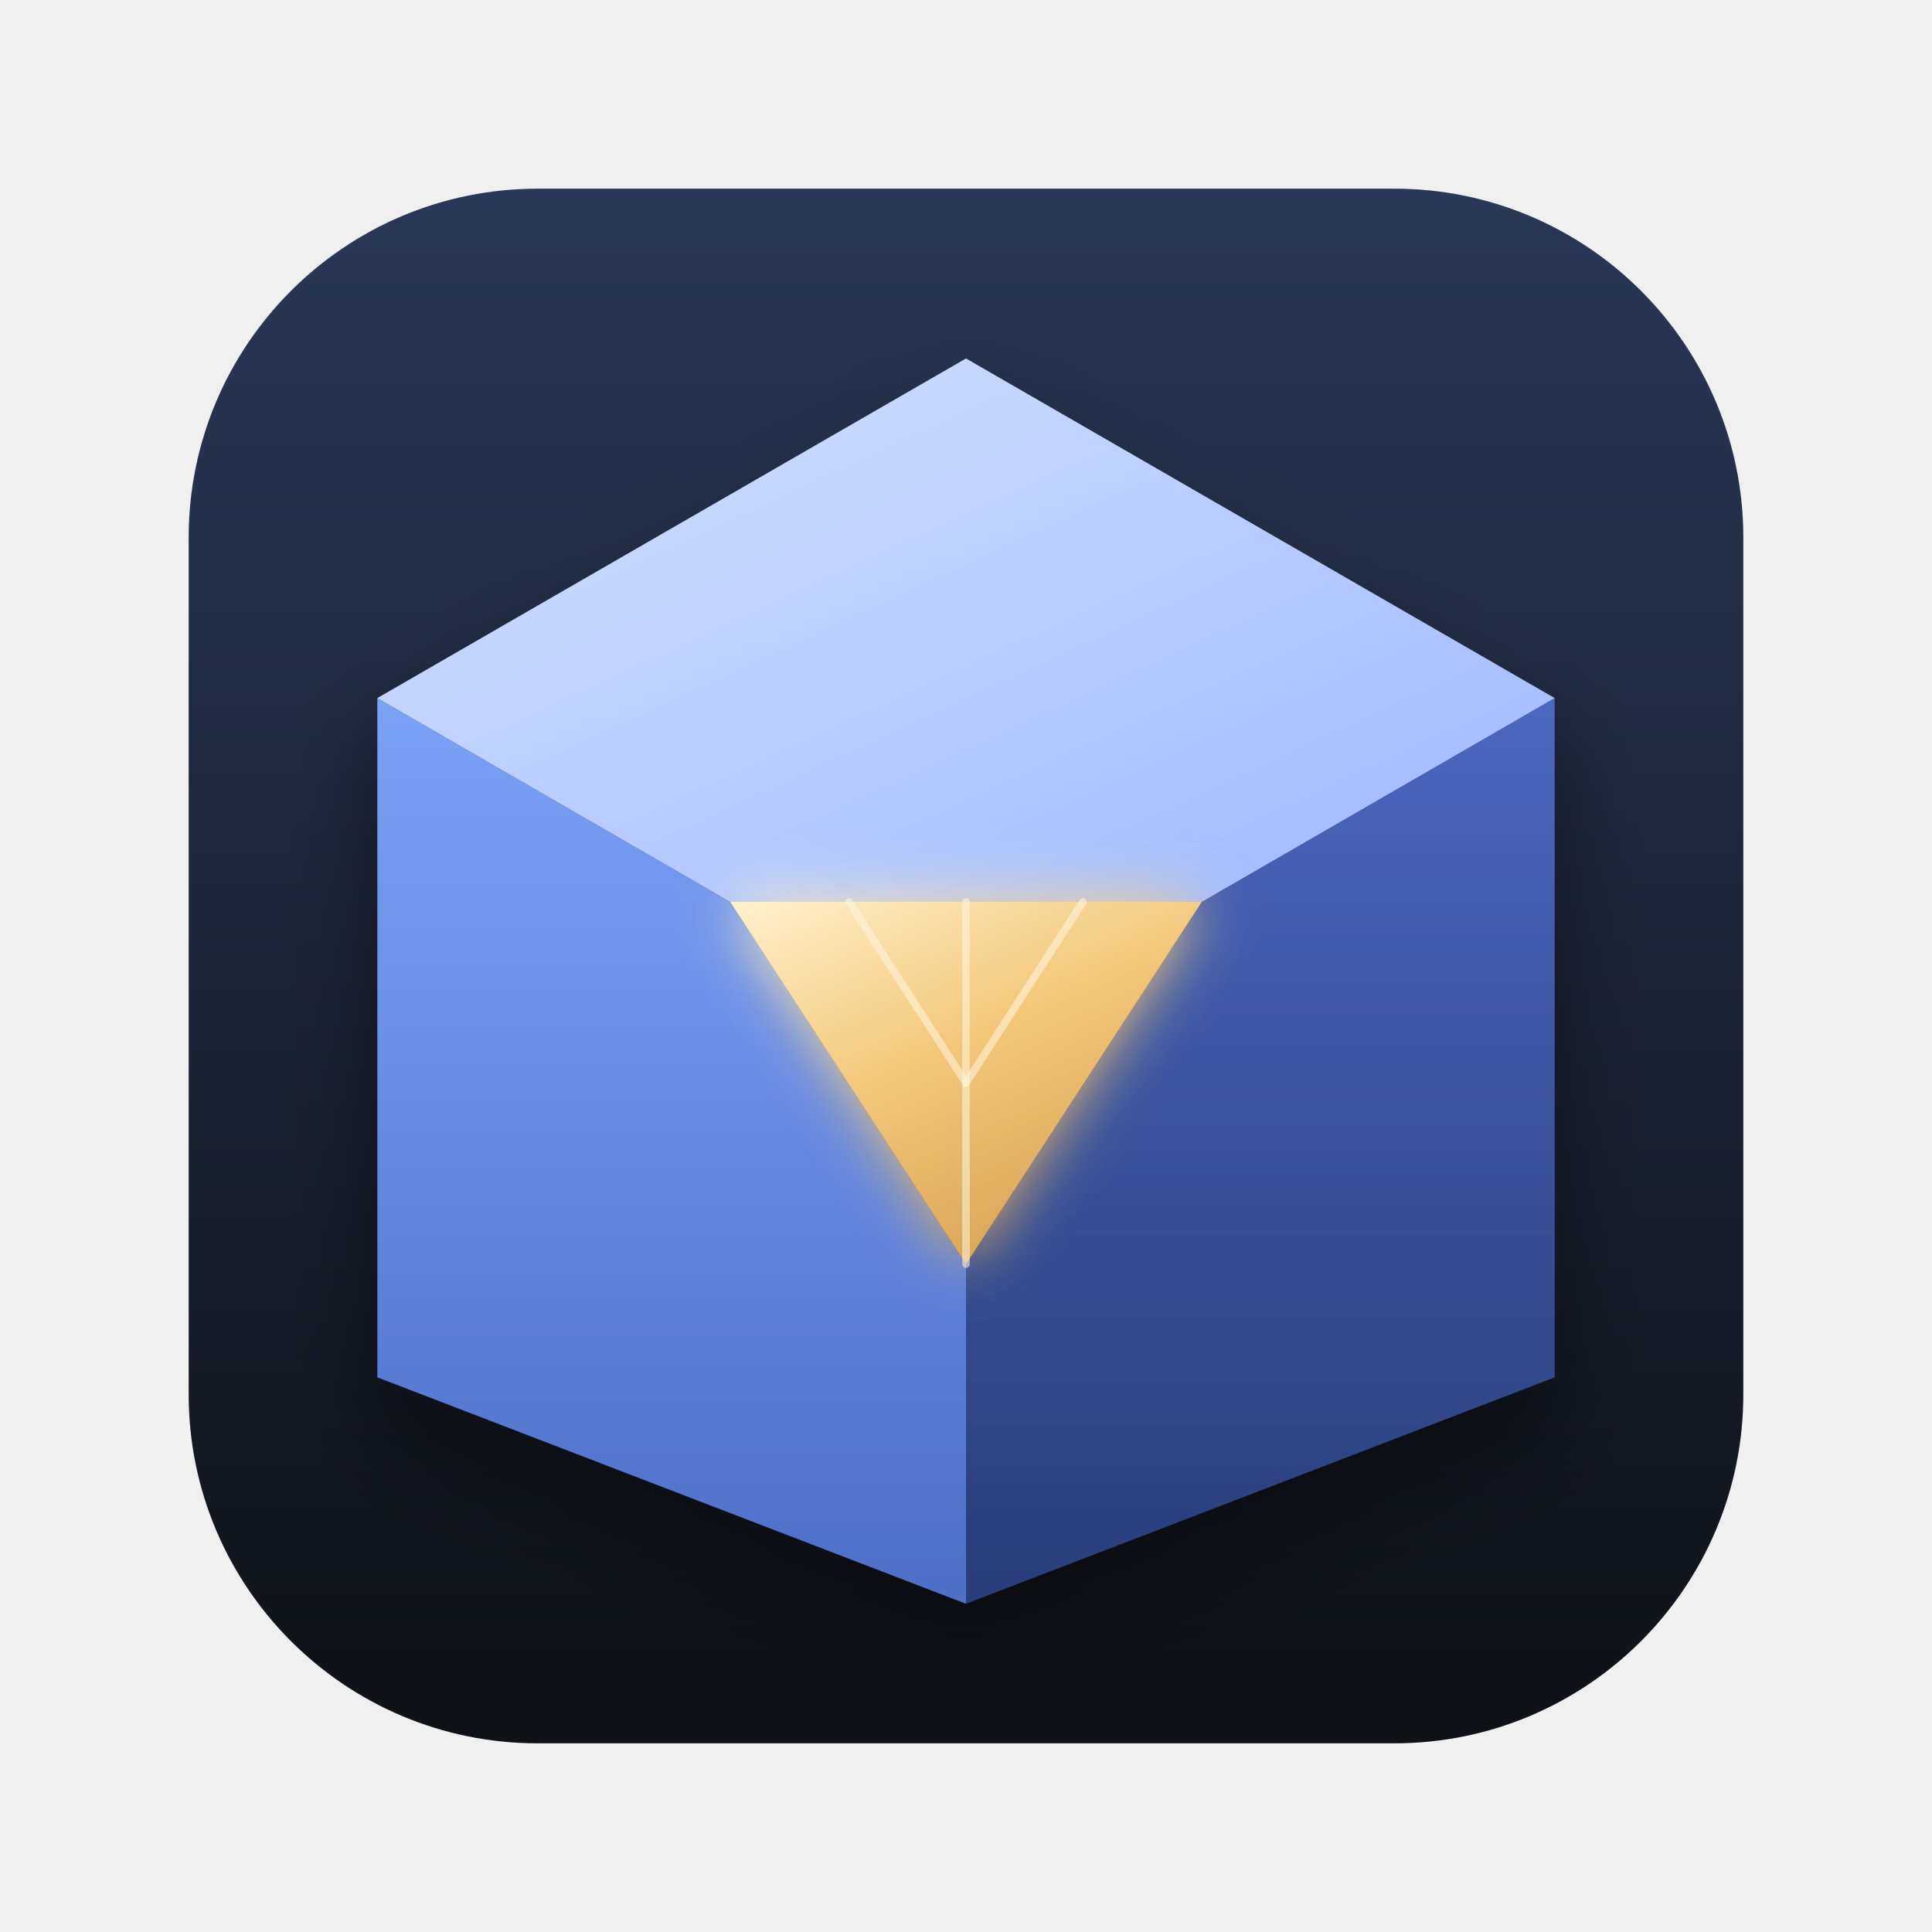
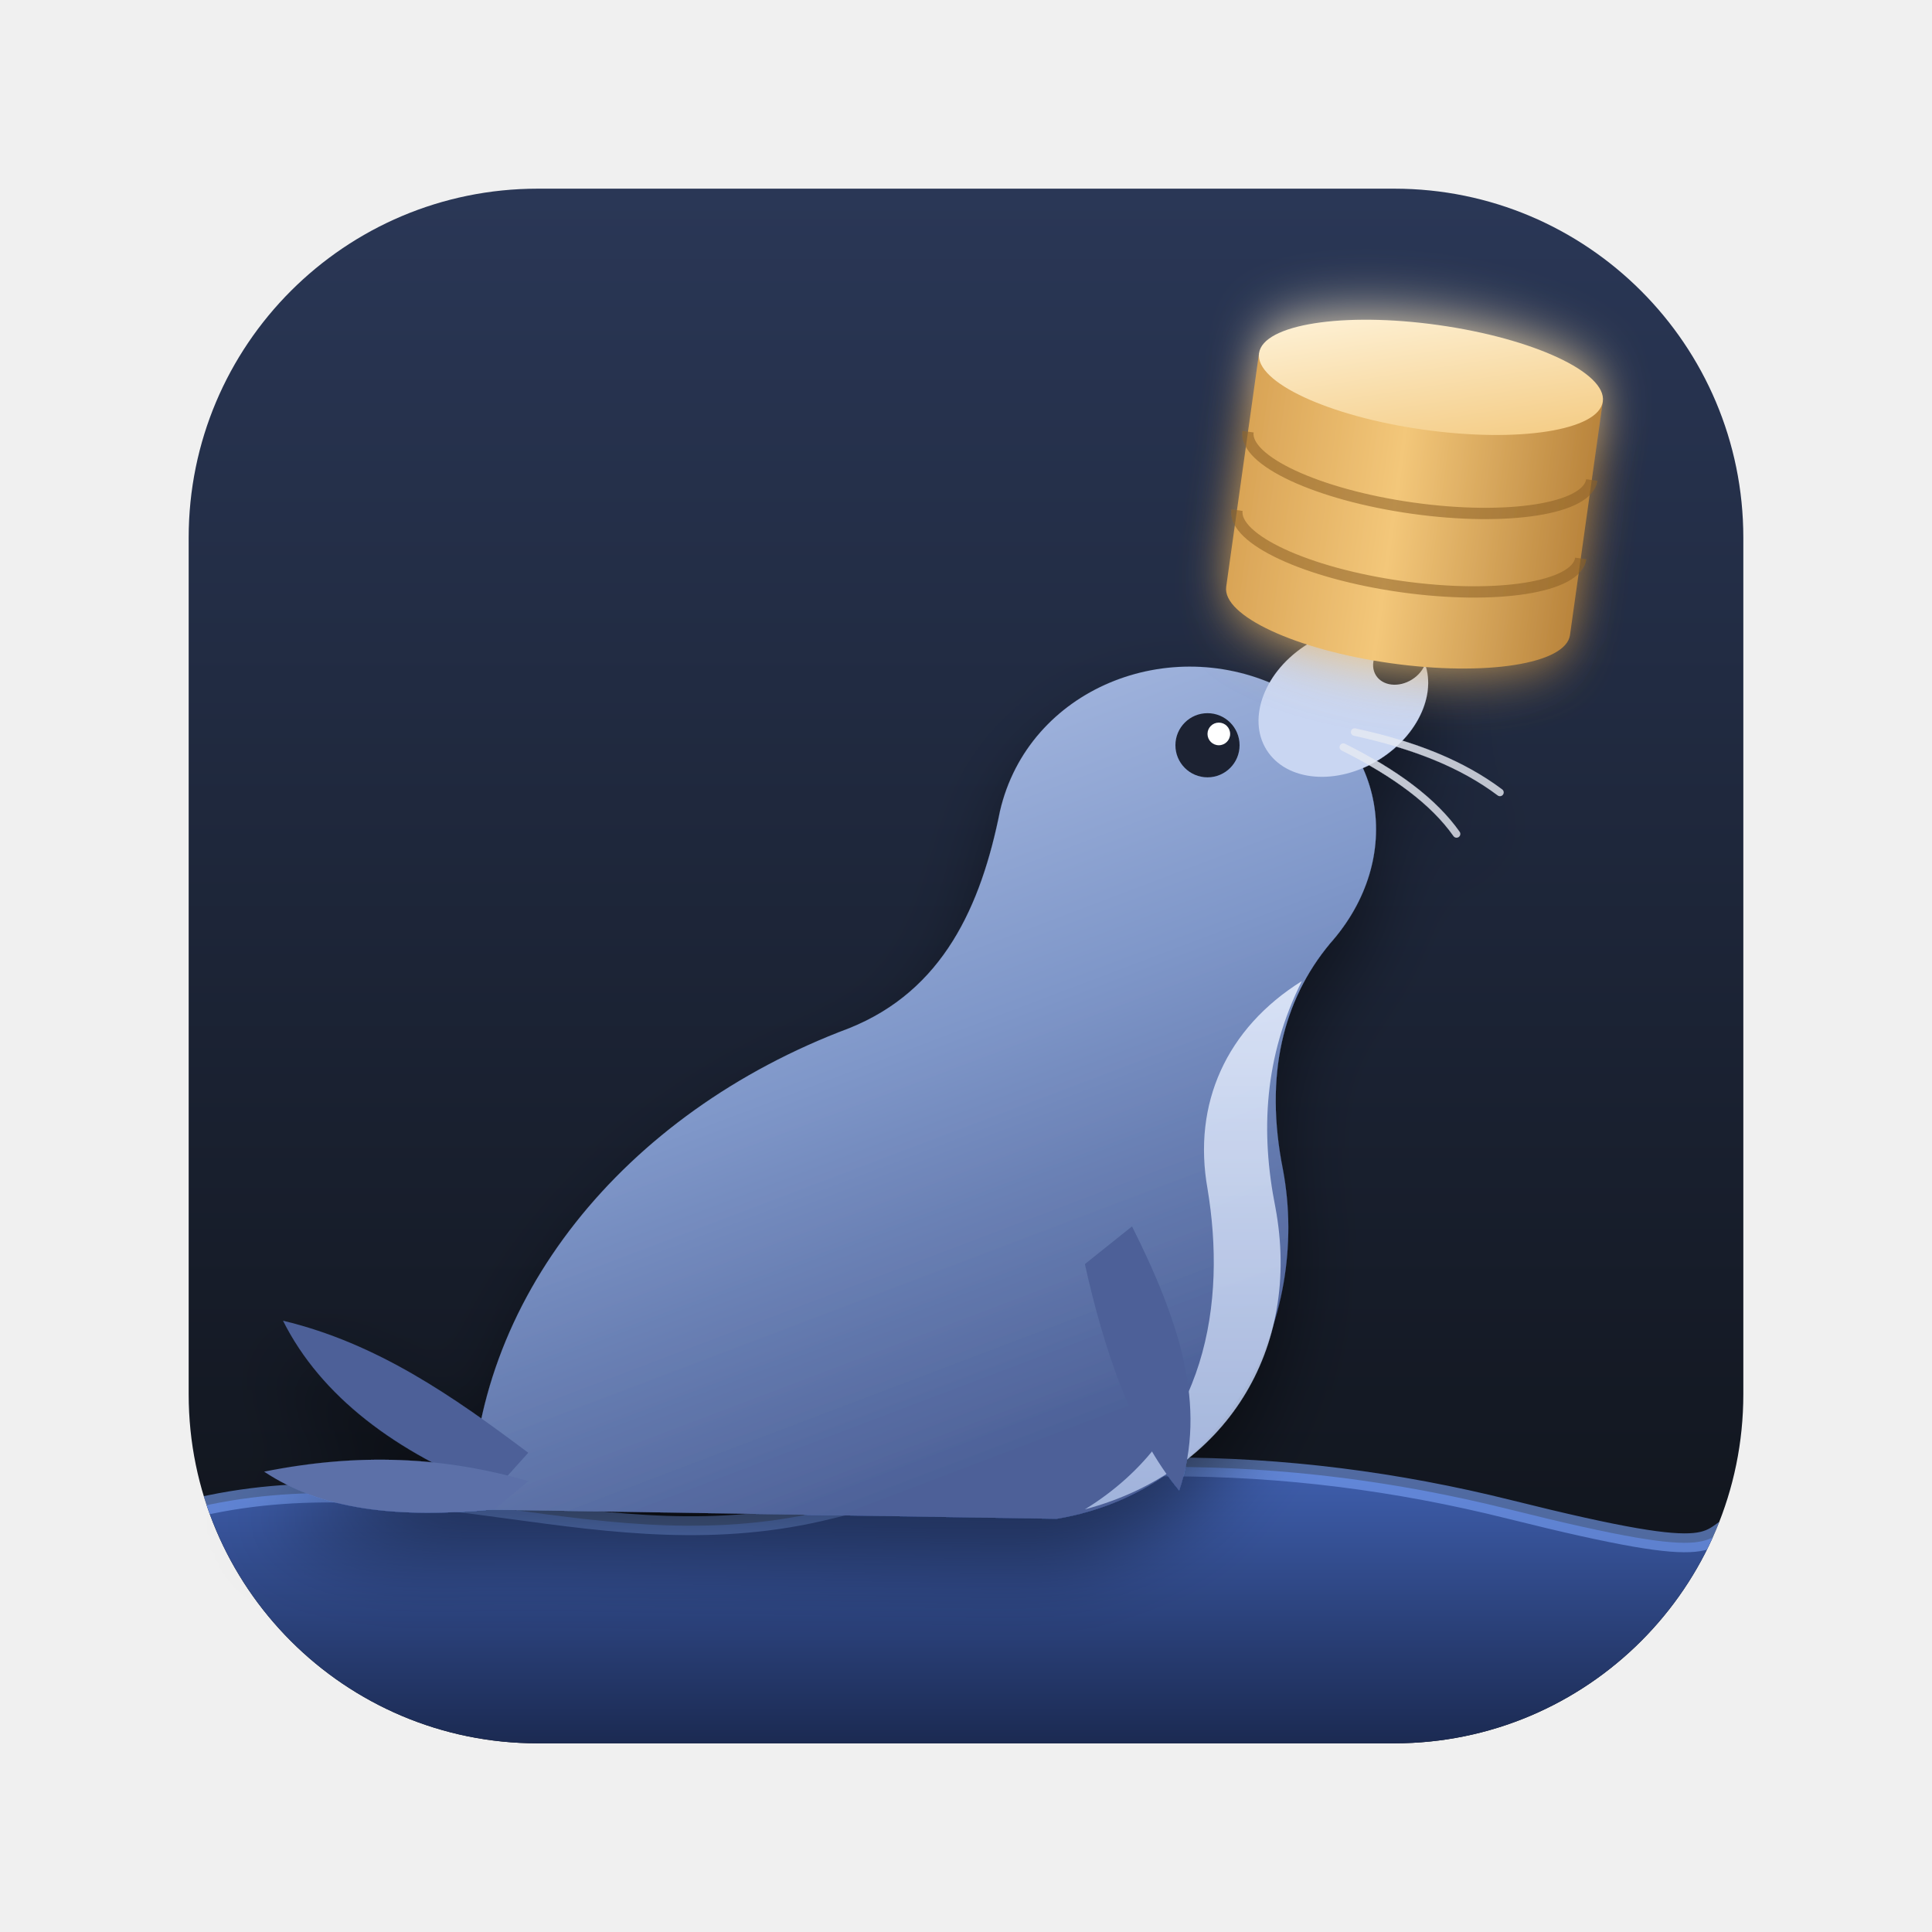
<svg xmlns="http://www.w3.org/2000/svg" viewBox="0 0 1024 1024" width="1024" height="1024">
  <defs>
    <linearGradient id="bg" x1="0" y1="0" x2="0" y2="1">
      <stop offset="0" stop-color="#2a3756" />
      <stop offset="1" stop-color="#0e1116" />
    </linearGradient>
-     <linearGradient id="top" x1="0" y1="0" x2="1" y2="1">
-       <stop offset="0" stop-color="#d6e2ff" />
-       <stop offset="1" stop-color="#9db8ff" />
+     <linearGradient id="seal" x1="0" y1="0" x2="0.4" y2="1">
+       <stop offset="0" stop-color="#b9c9ec" />
+       <stop offset="0.55" stop-color="#7f97c9" />
+       <stop offset="1" stop-color="#4d6198" />
    </linearGradient>
-     <linearGradient id="left" x1="0" y1="0" x2="0" y2="1">
-       <stop offset="0" stop-color="#7aa2f7" />
-       <stop offset="1" stop-color="#4d6fc9" />
+     <linearGradient id="belly" x1="0" y1="0" x2="0" y2="1">
+       <stop offset="0" stop-color="#e3ebfb" />
+       <stop offset="1" stop-color="#a9bbe2" />
    </linearGradient>
-     <linearGradient id="right" x1="0" y1="0" x2="0" y2="1">
-       <stop offset="0" stop-color="#4a68bf" />
-       <stop offset="1" stop-color="#293d7a" />
+     <linearGradient id="db" x1="0" y1="0" x2="1" y2="0">
+       <stop offset="0" stop-color="#d9a456" />
+       <stop offset="0.45" stop-color="#f3c77a" />
+       <stop offset="1" stop-color="#b9843c" />
    </linearGradient>
-     <linearGradient id="facet" x1="0" y1="0" x2="0.6" y2="1">
-       <stop offset="0" stop-color="#fff1cc" />
-       <stop offset="0.5" stop-color="#f3c77a" />
-       <stop offset="1" stop-color="#d9a456" />
+     <linearGradient id="dbtop" x1="0" y1="0" x2="1" y2="1">
+       <stop offset="0" stop-color="#fff6e0" />
+       <stop offset="1" stop-color="#f3c77a" />
    </linearGradient>
+     <linearGradient id="water" x1="0" y1="0" x2="0" y2="1">
+       <stop offset="0" stop-color="#3f5fae" />
+       <stop offset="1" stop-color="#1b2a52" />
+     </linearGradient>
+     <clipPath id="tile">
+       <rect x="100" y="100" width="824" height="824" rx="185" />
+     </clipPath>
    <filter id="glow" x="-50%" y="-50%" width="200%" height="200%">
-       <feGaussianBlur stdDeviation="16" result="b" />
+       <feGaussianBlur stdDeviation="14" result="b" />
      <feMerge>
        <feMergeNode in="b" />
        <feMergeNode in="SourceGraphic" />
      </feMerge>
    </filter>
    <filter id="shadow" x="-20%" y="-20%" width="140%" height="160%">
-       <feDropShadow dx="0" dy="26" stdDeviation="24" flood-color="#000" flood-opacity="0.45" />
+       <feDropShadow dx="0" dy="22" stdDeviation="20" flood-color="#000" flood-opacity="0.45" />
    </filter>
  </defs>
  <rect x="100" y="100" width="824" height="824" rx="185" fill="url(#bg)" />
+   <g clip-path="url(#tile)">
+     <path d="M100 800 C 220 770, 320 830, 440 800 S 680 770, 800 800 S 900 815, 924 805 V 924 H 100 Z" fill="url(#water)" />
+     <path d="M100 800 C 220 770, 320 830, 440 800 S 680 770, 800 800 S 900 815, 924 805" fill="none" stroke="#7aa2f7" stroke-opacity="0.6" stroke-width="10" stroke-linecap="round" />
+   </g>
  <g filter="url(#shadow)">
-     <polygon points="200,370 387,478 512,670 512,850 200,730" fill="url(#left)" />
-     <polygon points="512,670 637,478 824,370 824,730 512,850" fill="url(#right)" />
-     <polygon points="512,190 824,370 637,478 387,478 200,370" fill="url(#top)" />
-     <polygon points="387,478 637,478 512,670" fill="url(#facet)" filter="url(#glow)" />
-     <g stroke="#fff6e0" stroke-opacity="0.55" stroke-width="4" stroke-linecap="round" fill="none">
-       <line x1="512" y1="478" x2="512" y2="670" />
-       <line x1="450" y1="478" x2="512" y2="574" />
-       <line x1="574" y1="478" x2="512" y2="574" />
+     <path d="M 250 800              C 250 690, 330 590, 450 545              C 500 525, 520 480, 530 430              C 545 365, 620 335, 680 365              C 735 392, 745 455, 705 500              C 680 530, 670 570, 680 620              C 695 700, 650 790, 560 805              Z" fill="url(#seal)" />
+     <path d="M 690 520 C 670 560, 668 600, 676 640 C 690 715, 650 780, 575 800 C 640 760, 650 690, 640 630 C 632 585, 650 545, 690 520 Z" fill="url(#belly)" opacity="0.9" />
+     <path d="M 262 790 C 210 770, 170 740, 150 700 C 200 712, 240 740, 280 770 Z" fill="#4d6198" />
+     <path d="M 262 800 C 210 805, 170 800, 140 780 C 190 770, 235 772, 280 785 Z" fill="#5b70a8" />
+     <path d="M 600 650 C 625 700, 640 745, 625 790 C 600 760, 585 715, 575 670 Z" fill="#4d6198" />
+     <ellipse cx="712" cy="372" rx="48" ry="36" transform="rotate(-32 712 372)" fill="#c9d6f2" />
+     <ellipse cx="742" cy="350" rx="15" ry="12" transform="rotate(-32 742 350)" fill="#1b2233" />
+     <circle cx="640" cy="395" r="17" fill="#1b2233" />
+     <circle cx="646" cy="389" r="6" fill="#ffffff" />
+     <g stroke="#e6eaf2" stroke-opacity="0.8" stroke-width="4" stroke-linecap="round" fill="none">
+       <path d="M 718 388 C 750 395, 775 405, 795 420" />
+       <path d="M 712 396 C 740 410, 760 425, 772 442" />
    </g>
  </g>
+   <g transform="translate(-14 24) rotate(8 760 250)" filter="url(#glow)">
+     <path d="M 670 175 V 300 A 92 28 0 0 0 854 300 V 175 Z" fill="url(#db)" />
+     <path d="M 670 217 A 92 28 0 0 0 854 217" fill="none" stroke="#8a5f26" stroke-opacity="0.55" stroke-width="6" />
+     <path d="M 670 259 A 92 28 0 0 0 854 259" fill="none" stroke="#8a5f26" stroke-opacity="0.55" stroke-width="6" />
+     <ellipse cx="762" cy="175" rx="92" ry="28" fill="url(#dbtop)" />
+   </g>
</svg>
